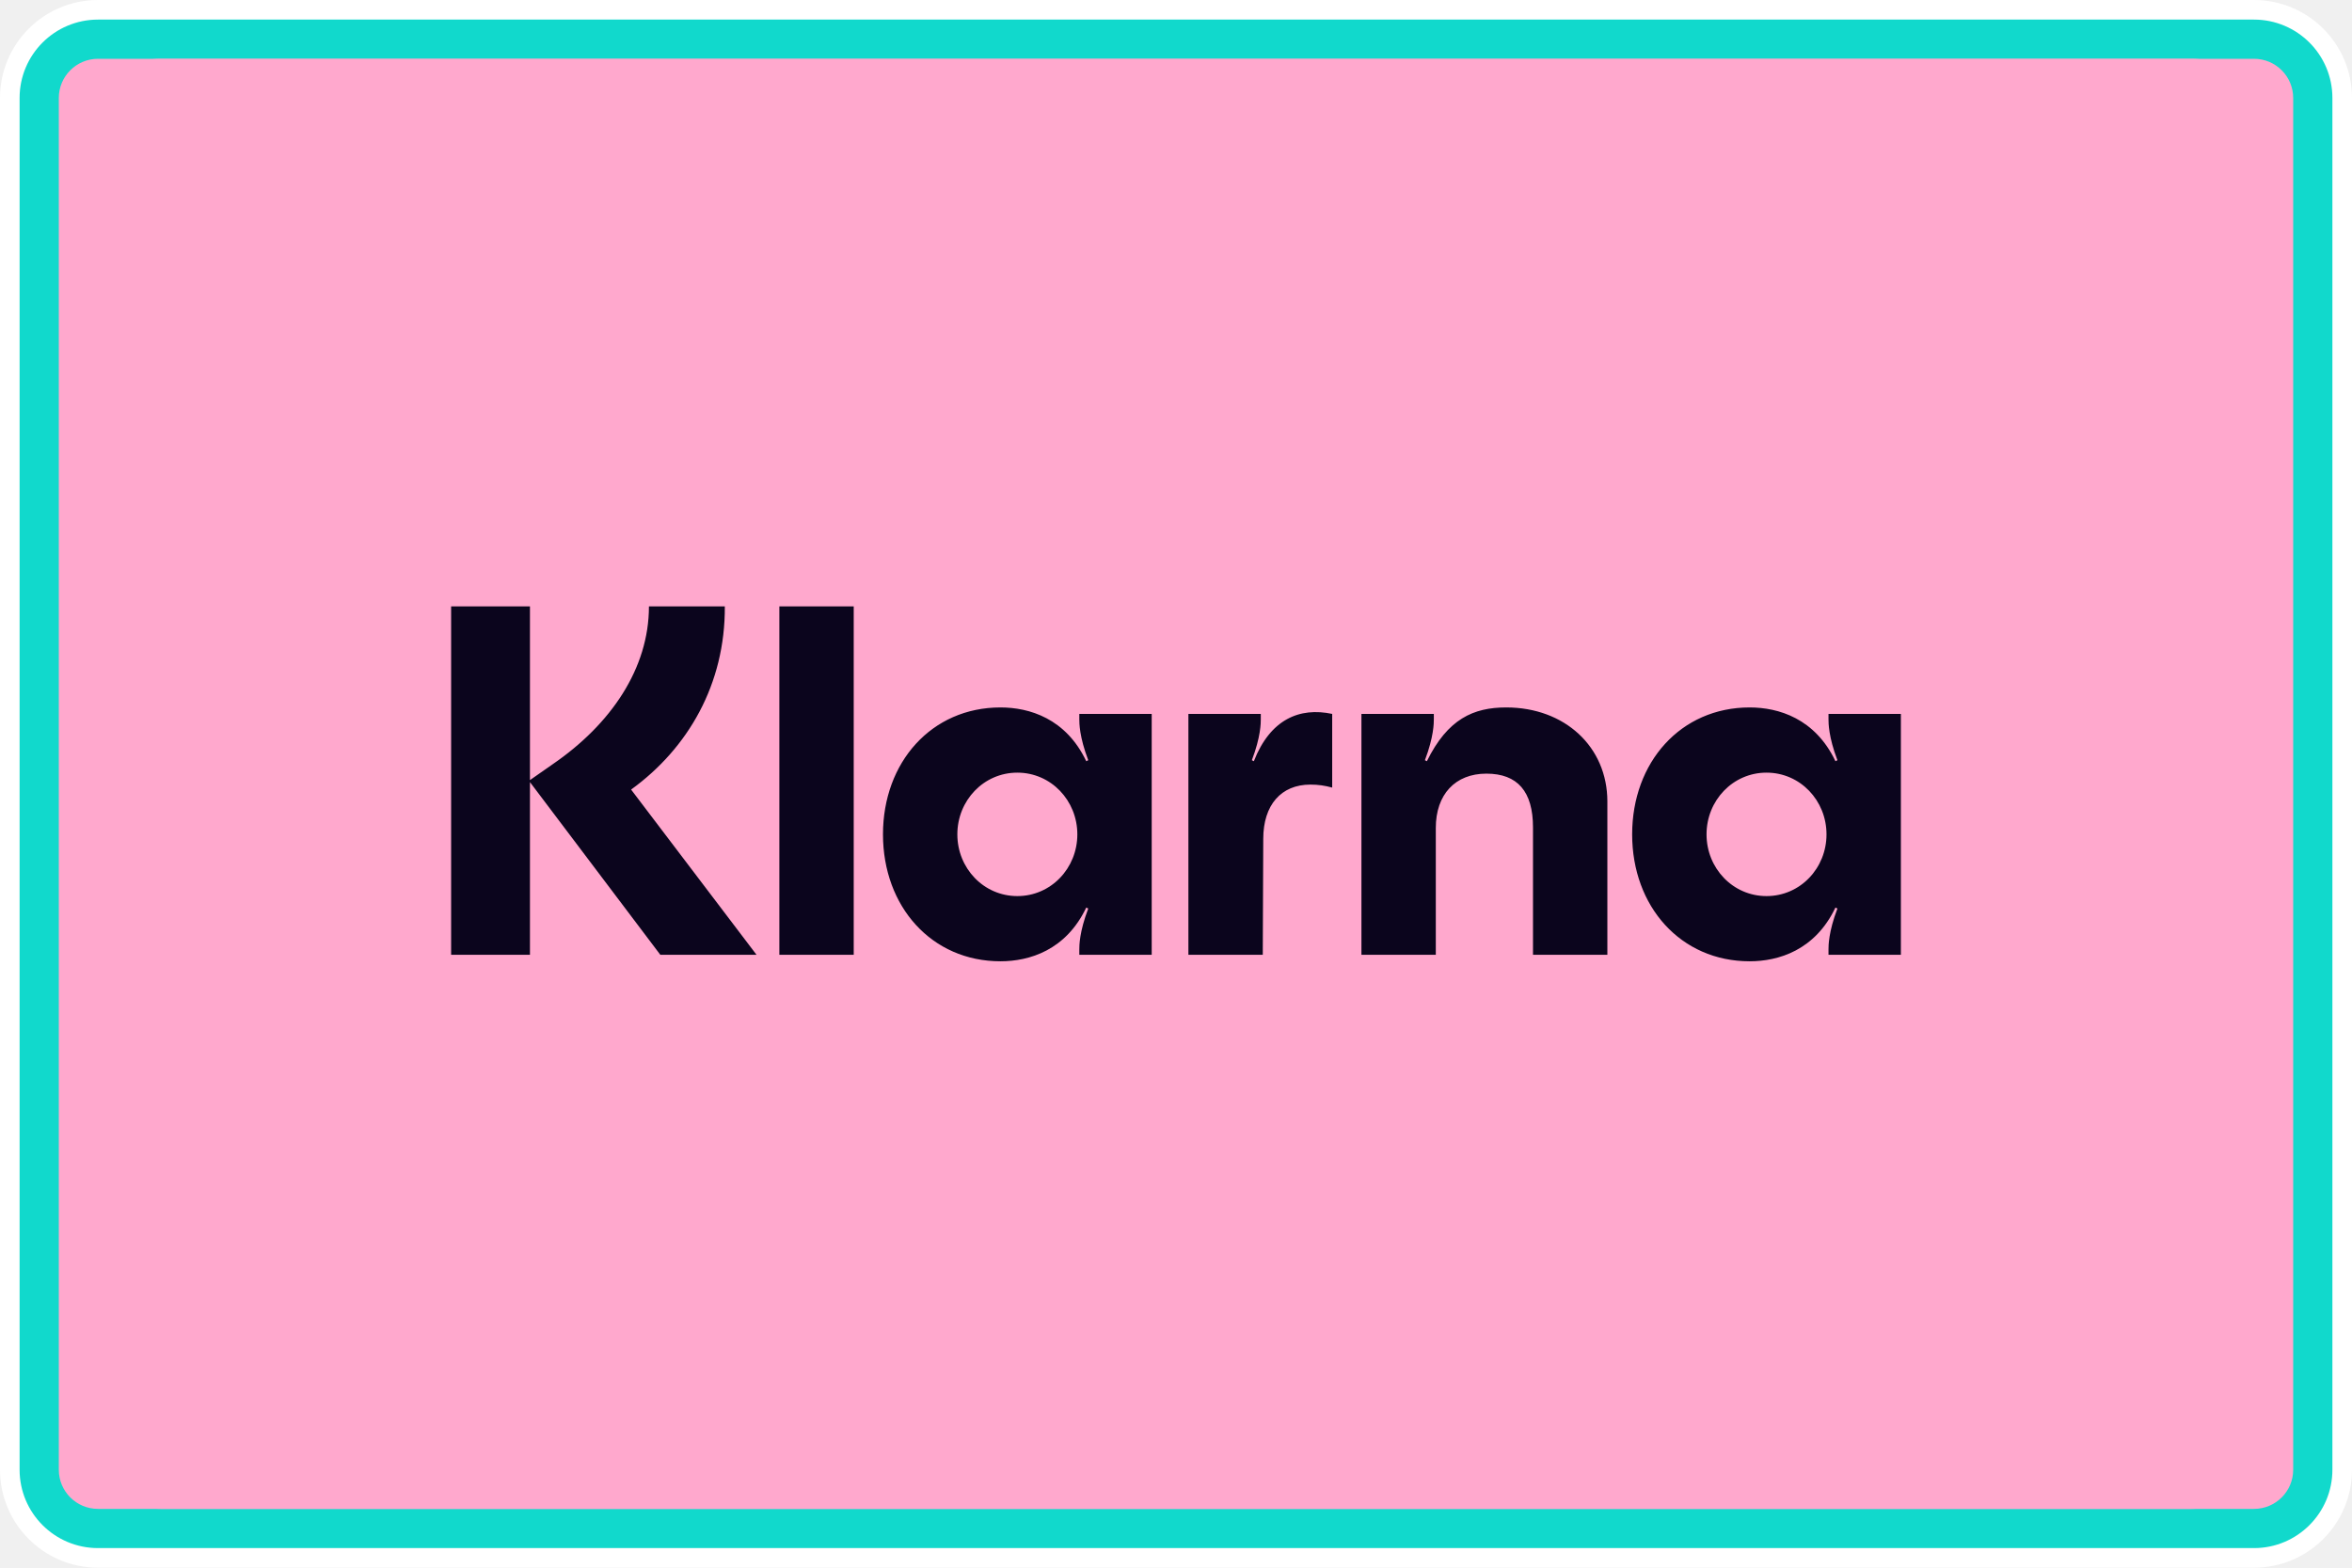
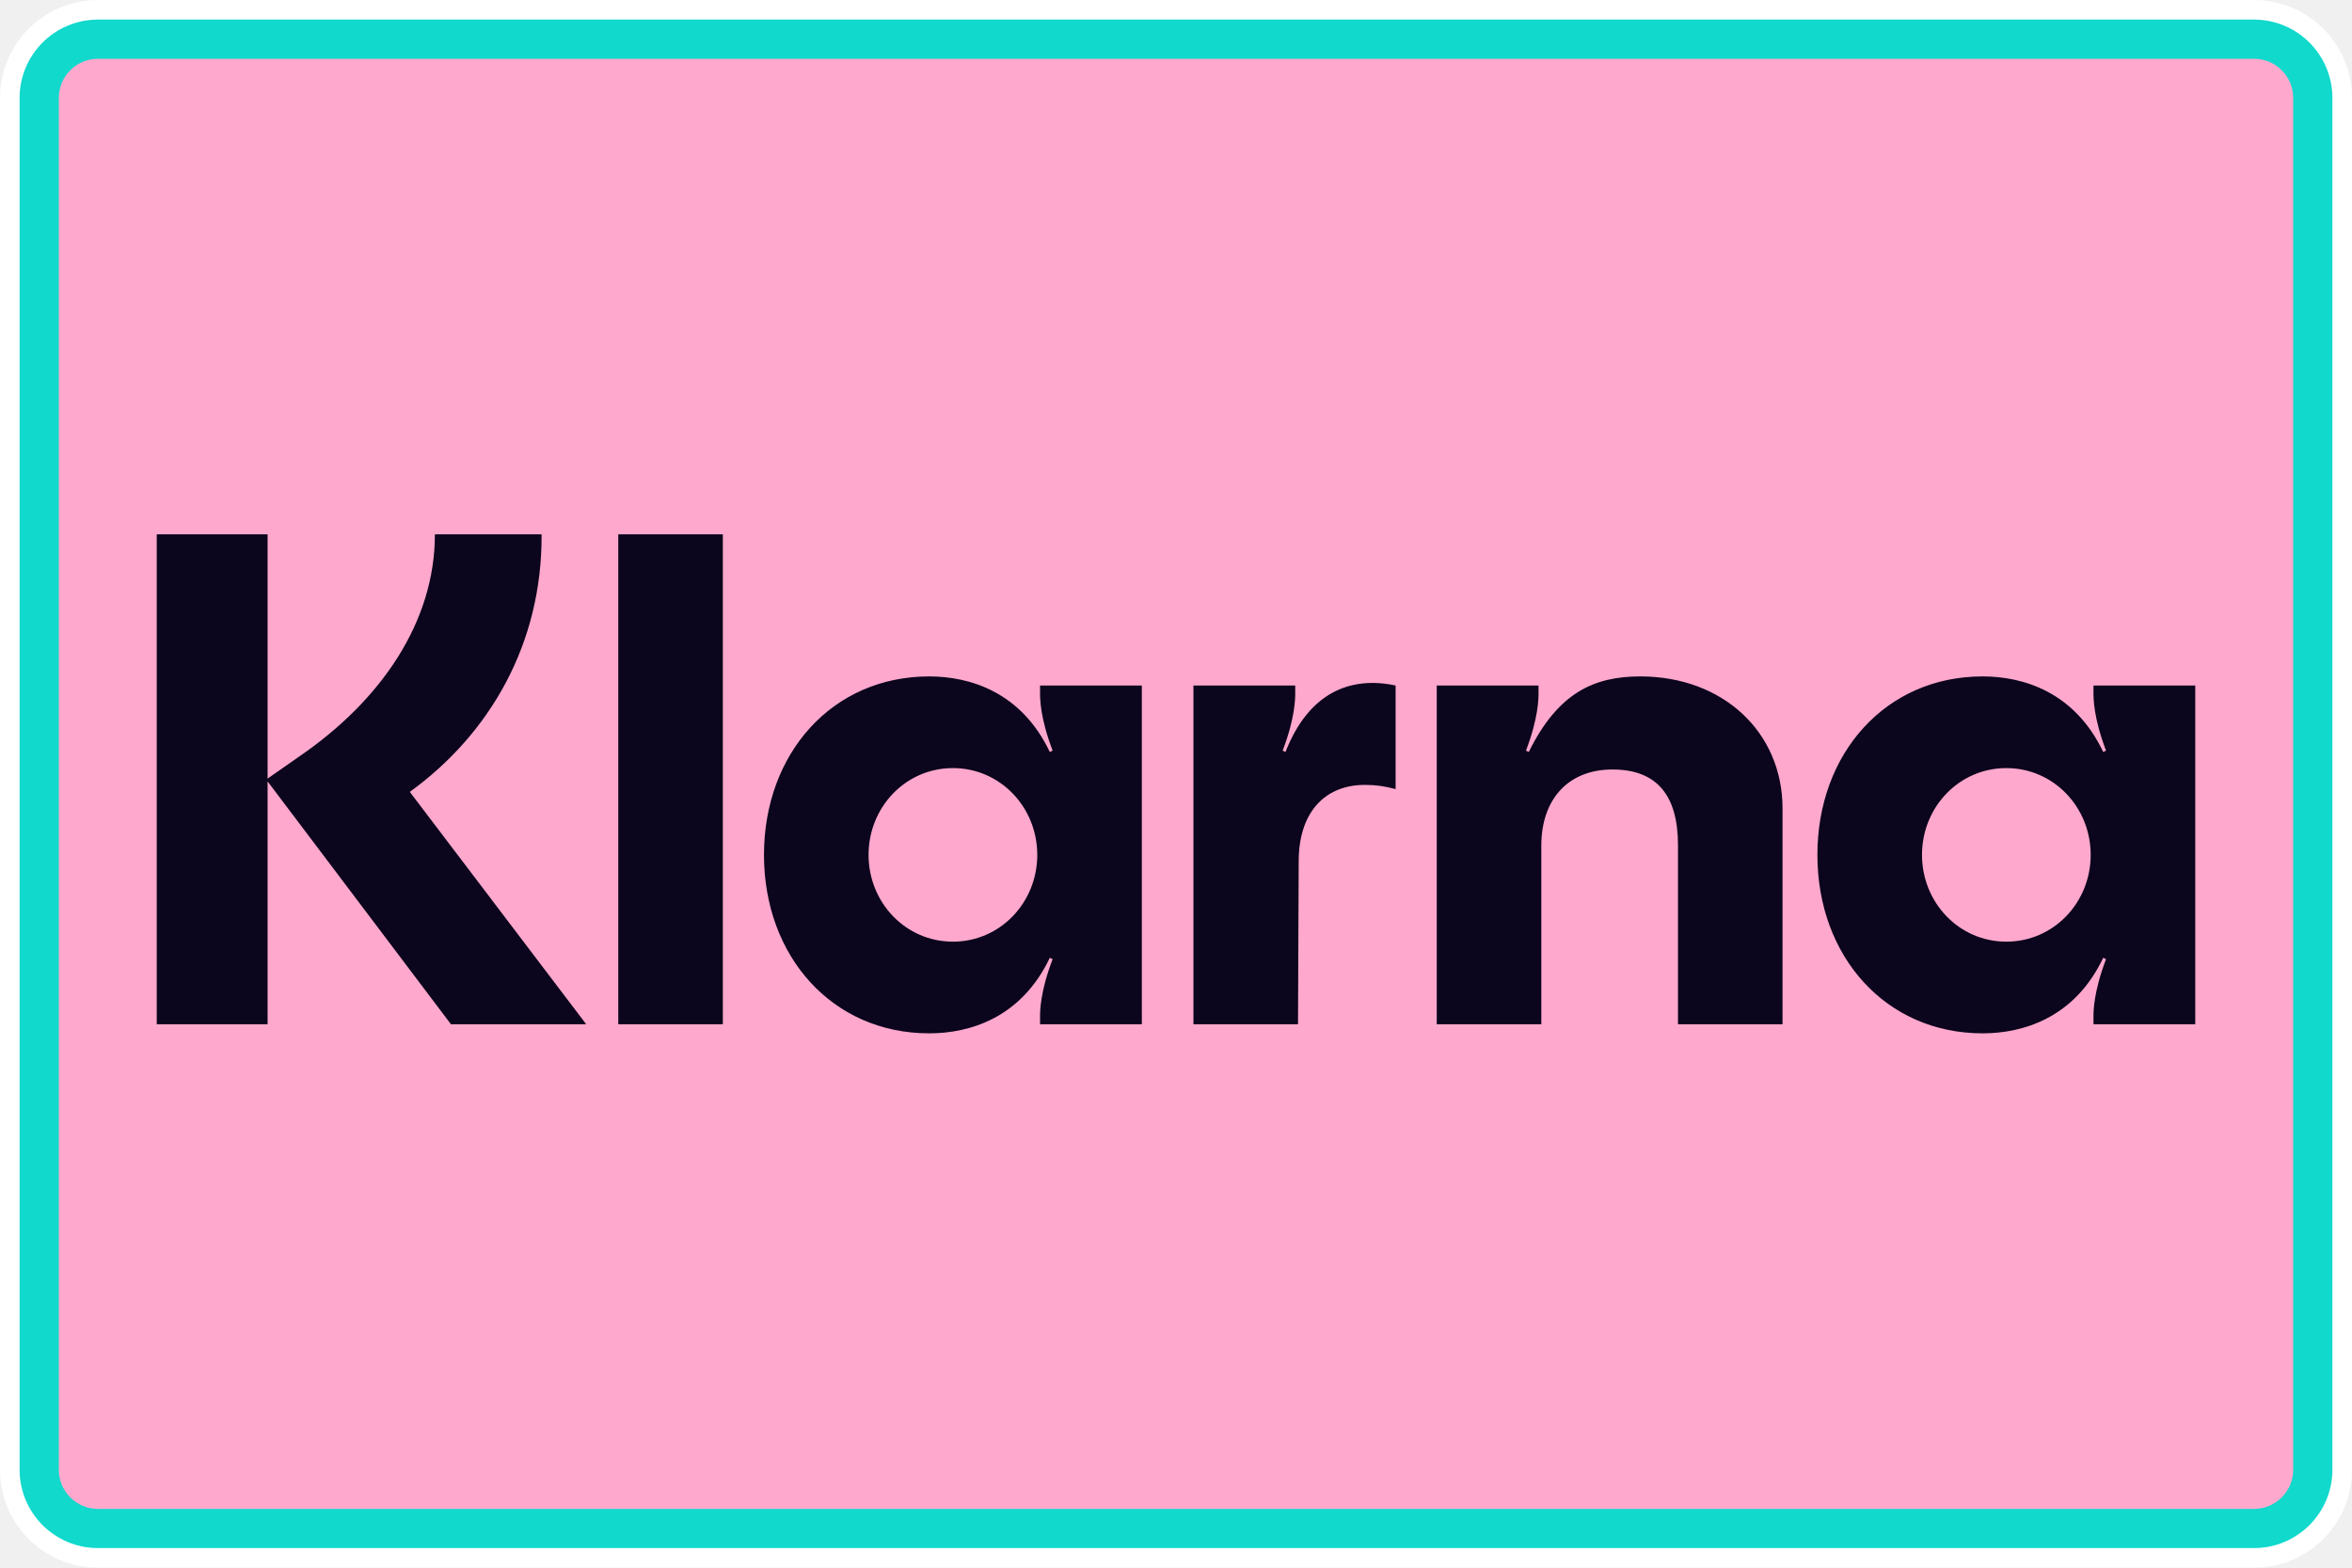
<svg xmlns="http://www.w3.org/2000/svg" width="120" height="80" viewBox="0 0 120 80" role="img" aria-labelledby="t-klarna">
  <rect width="120" height="80" rx="5" fill="#FFFFFF" />
  <rect x="1" y="1" width="118" height="78" rx="4" fill="#11D9CC" />
  <rect x="3" y="3" width="114" height="74" rx="2" fill="#FFA8CD" />
-   <svg fill="none" x="3" y="3" width="114" height="74" viewBox="0 0 120 80" preserveAspectRatio="xMidYMid meet">
+   <svg fill="none" x="8" y="8" width="104" height="64" viewBox="20.02 30.21 79.96 19.58" preserveAspectRatio="xMidYMid meet">
    <rect width="120" height="80" rx="4" fill="#FFA8CD" />
    <path d="M92.571 46.192C90.712 46.192 89.263 44.654 89.263 42.787C89.263 40.92 90.712 39.382 92.571 39.382C94.431 39.382 95.88 40.92 95.88 42.787C95.88 44.654 94.431 46.192 92.571 46.192ZM91.641 49.789C93.228 49.789 95.251 49.185 96.373 46.824L96.482 46.879C95.99 48.169 95.99 48.938 95.99 49.13V49.432H99.982V36.142H95.99V36.444C95.99 36.636 95.99 37.405 96.482 38.696L96.373 38.751C95.251 36.389 93.228 35.785 91.641 35.785C87.84 35.785 85.16 38.806 85.16 42.787C85.16 46.769 87.84 49.789 91.641 49.789ZM78.214 35.785C76.409 35.785 74.987 36.416 73.838 38.751L73.729 38.696C74.221 37.405 74.221 36.636 74.221 36.444V36.142H70.228V49.432H74.33V42.43C74.33 40.59 75.397 39.437 77.12 39.437C78.843 39.437 79.691 40.426 79.691 42.403V49.432H83.793V40.975C83.793 37.954 81.441 35.785 78.214 35.785ZM64.294 38.751L64.184 38.696C64.677 37.405 64.677 36.636 64.677 36.444V36.142H60.684V49.432H64.786L64.813 43.034C64.813 41.167 65.798 40.041 67.411 40.041C67.849 40.041 68.204 40.096 68.615 40.206V36.142C66.81 35.758 65.196 36.444 64.294 38.751ZM51.249 46.192C49.389 46.192 47.94 44.654 47.94 42.787C47.94 40.92 49.389 39.382 51.249 39.382C53.108 39.382 54.558 40.92 54.558 42.787C54.558 44.654 53.108 46.192 51.249 46.192ZM50.319 49.789C51.905 49.789 53.929 49.185 55.05 46.824L55.16 46.879C54.667 48.169 54.667 48.938 54.667 49.13V49.432H58.66V36.142H54.667V36.444C54.667 36.636 54.667 37.405 55.16 38.696L55.05 38.751C53.929 36.389 51.905 35.785 50.319 35.785C46.518 35.785 43.838 38.806 43.838 42.787C43.838 46.769 46.518 49.789 50.319 49.789ZM38.122 49.432H42.224V30.211H38.122V49.432ZM35.114 30.211H30.929C30.929 33.643 28.824 36.719 25.624 38.915L24.366 39.794V30.211H20.018V49.432H24.366V39.904L31.558 49.432H36.864L29.945 40.316C33.09 38.037 35.141 34.494 35.114 30.211Z" fill="#0B051D" />
  </svg>
</svg>
